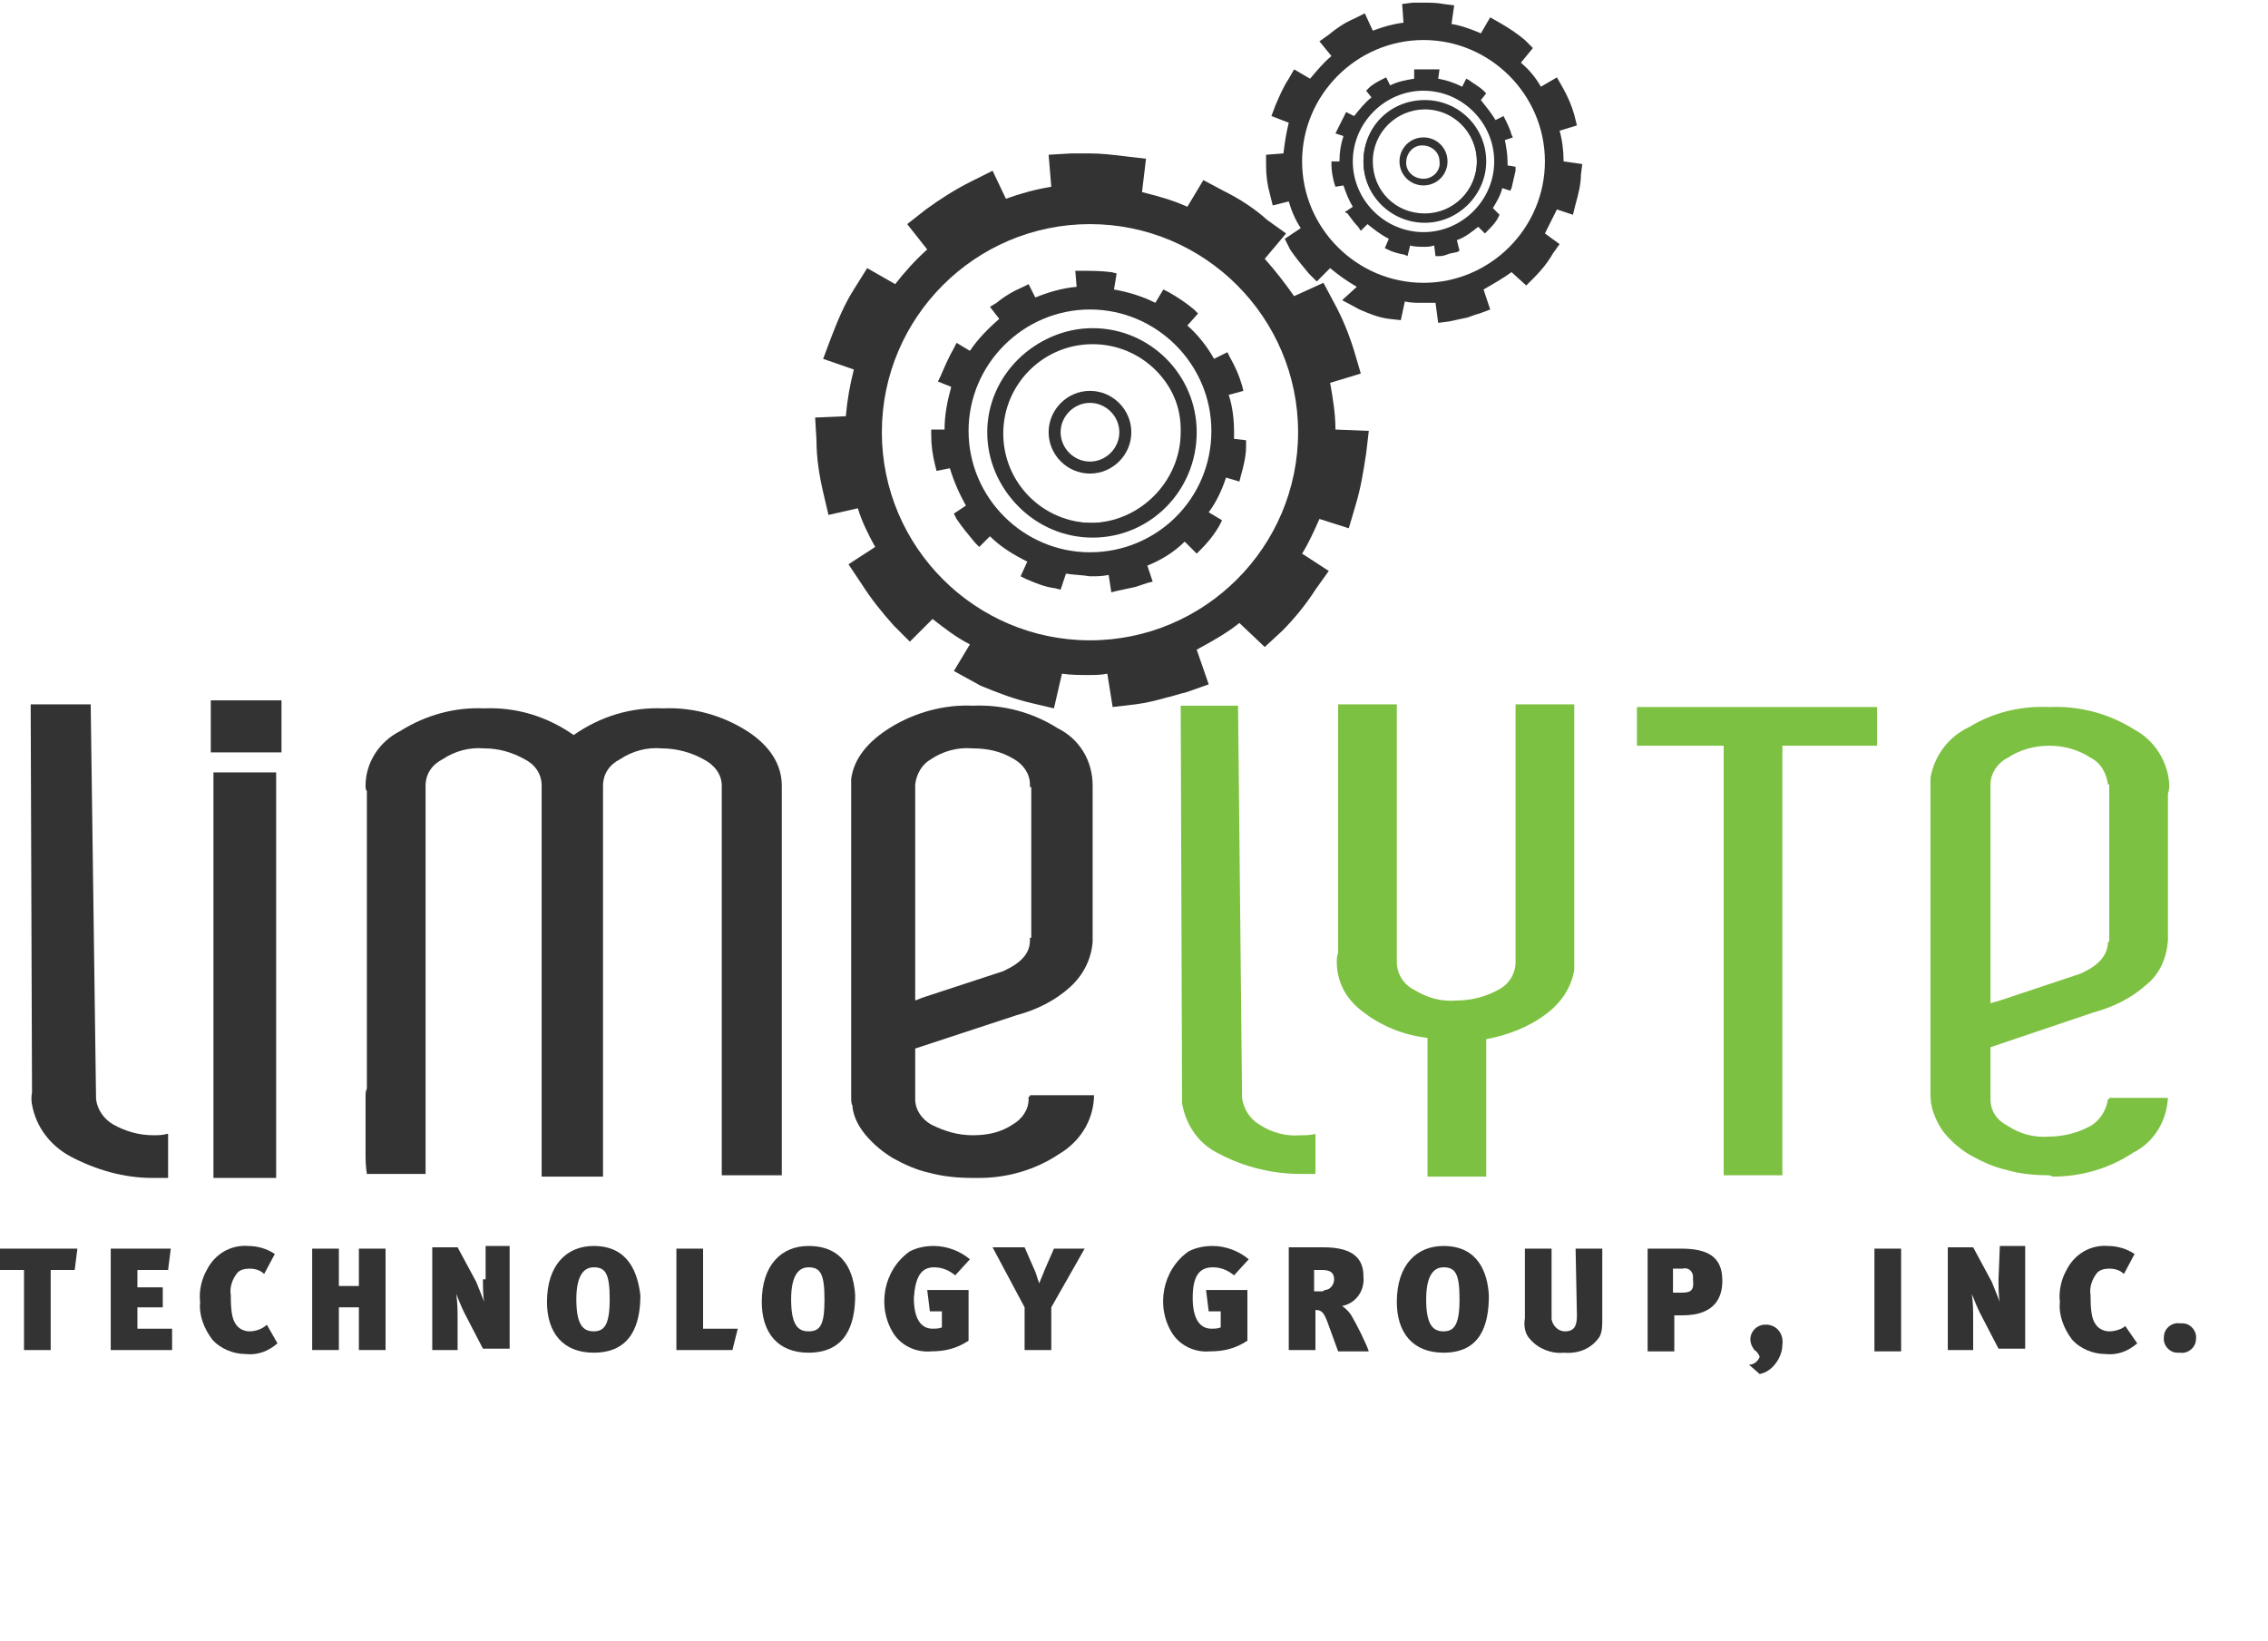
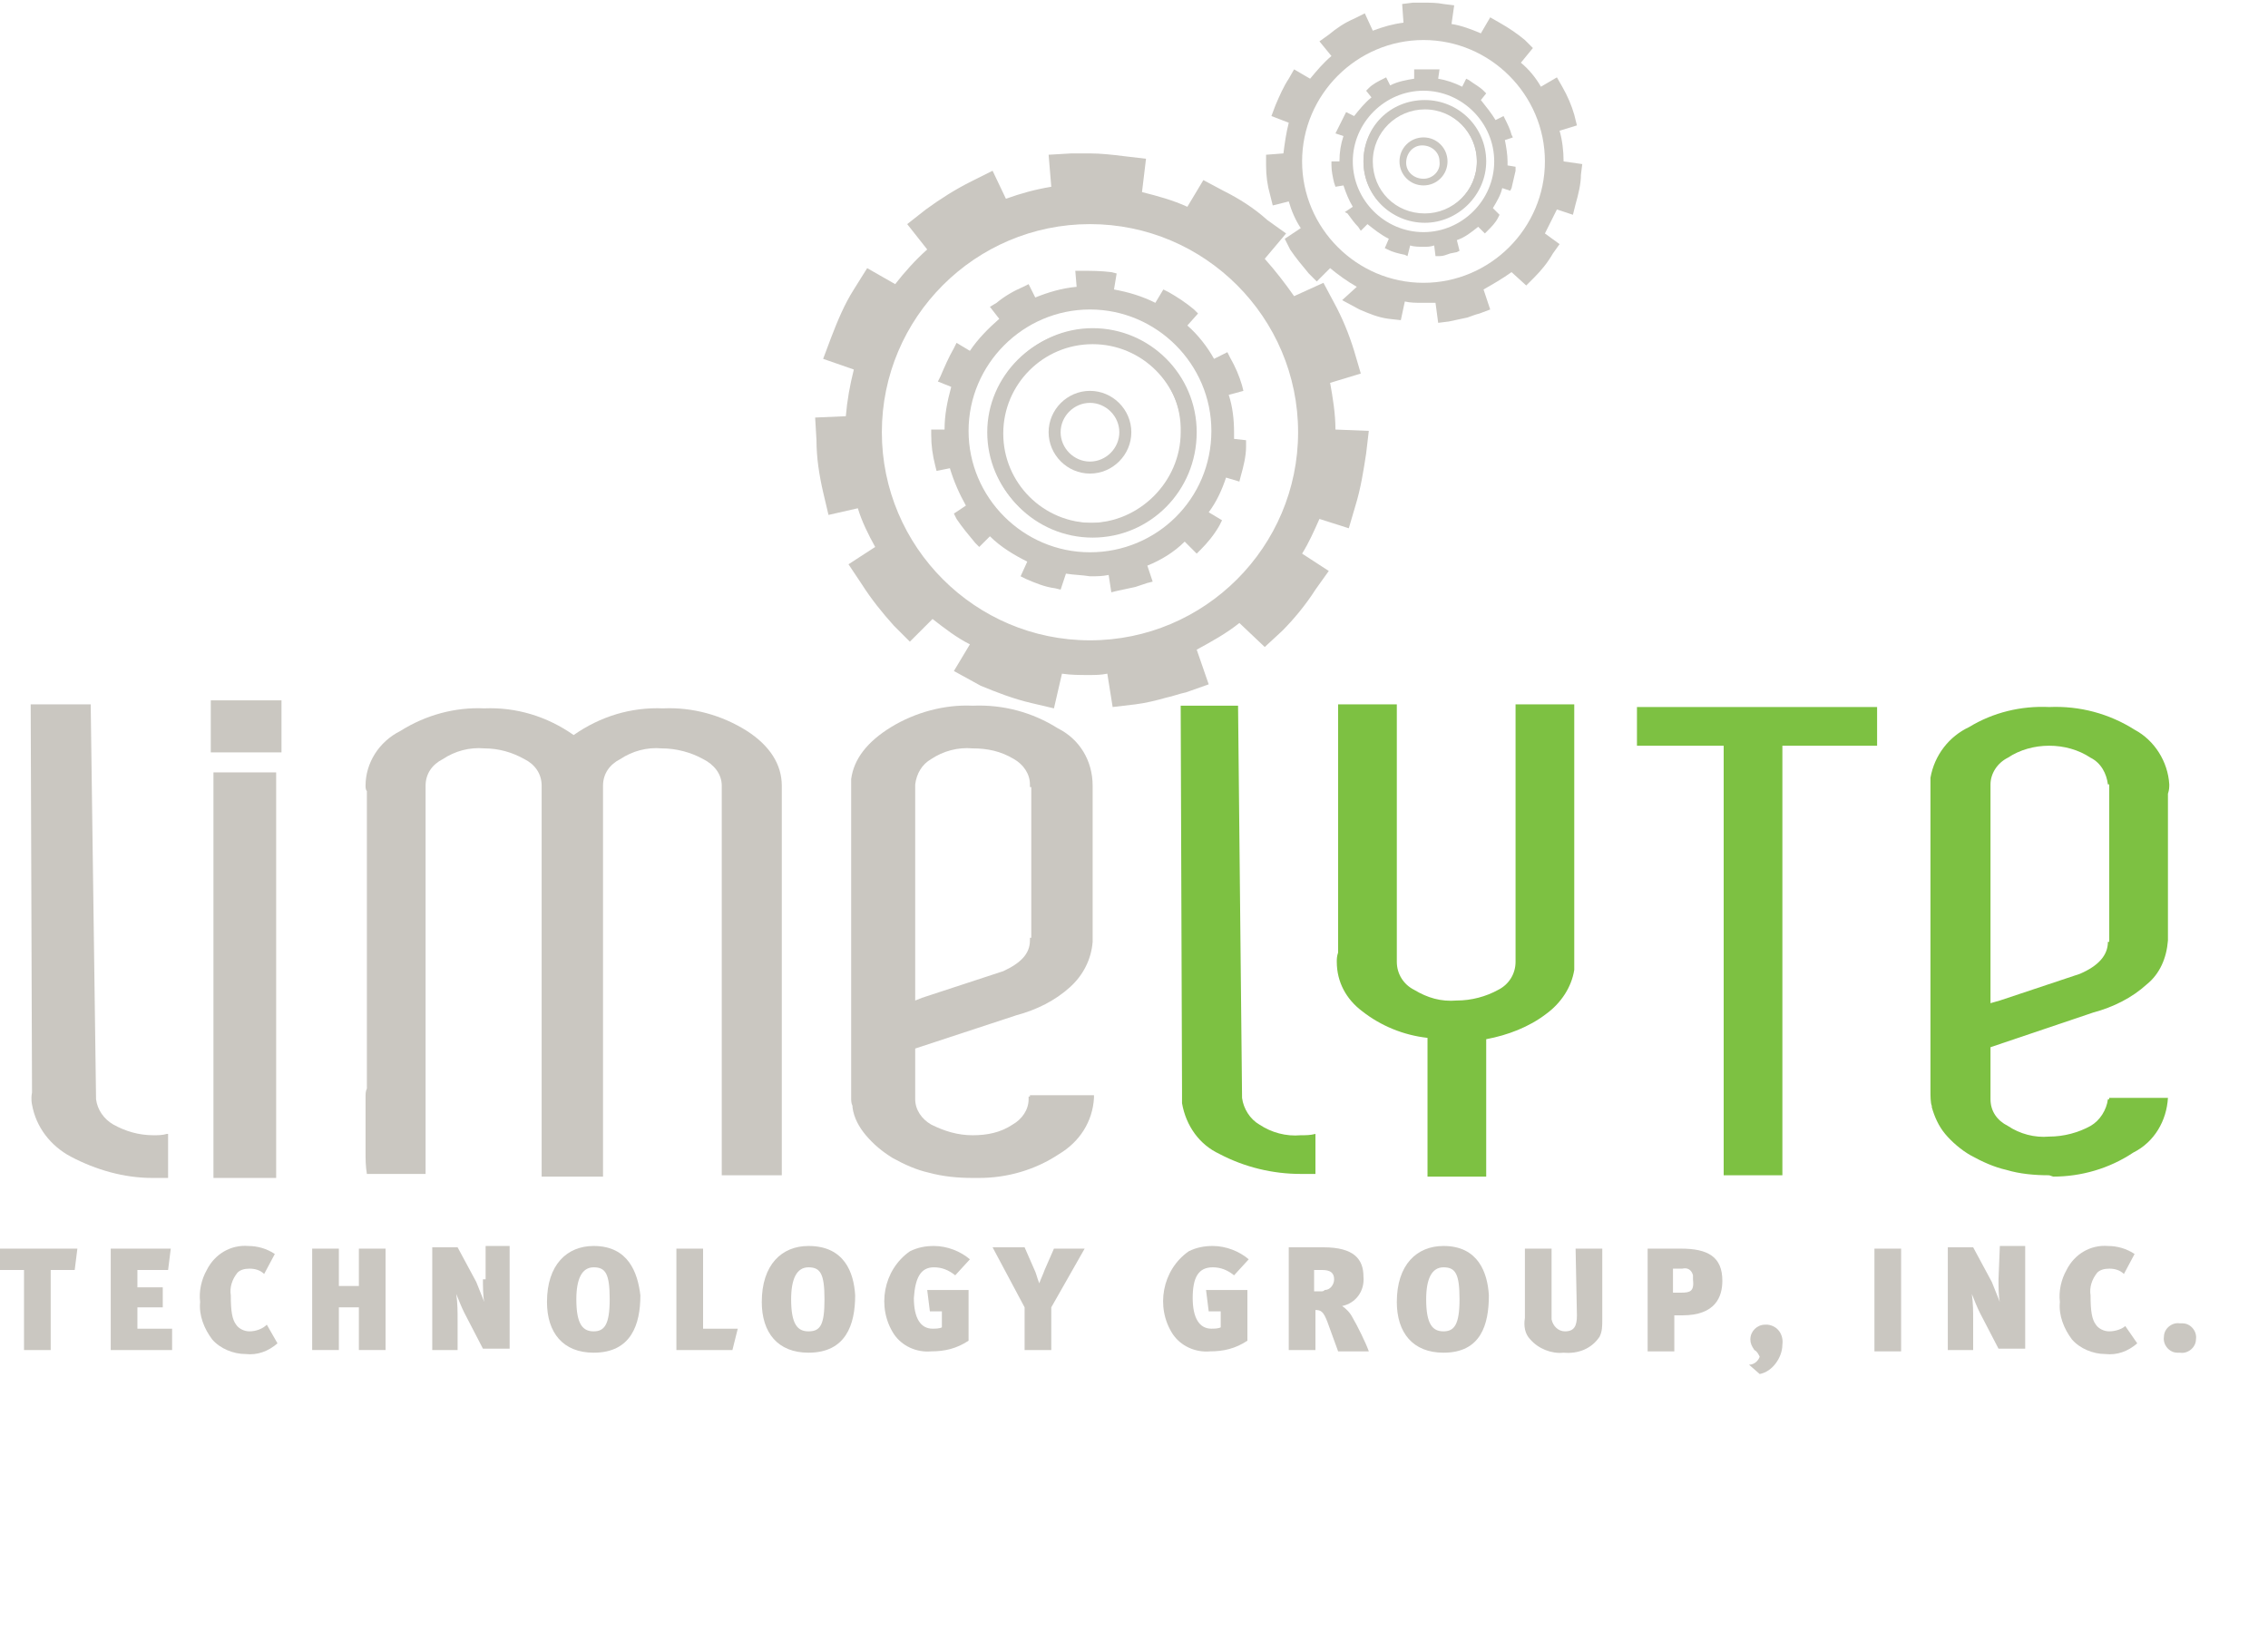
<svg xmlns="http://www.w3.org/2000/svg" version="1.1" id="Layer_1" x="0px" y="0px" viewBox="0 0 170 123" style="enable-background:0 0 170 123;" xml:space="preserve">
  <style type="text/css">
	.st0{fill:#7DC142;}
- 	.st1{fill:#333333;}
+ 	.st1{fill:#cac7c1;}
</style>
  <g>
    <path class="st0" d="M93.1,82.3c0.1,0.8,0.6,1.6,1.3,2c0.9,0.6,2,0.9,3.1,0.8c0.4,0,0.7,0,1.1-0.1v3c-0.4,0-0.7,0-1.1,0   c-2.1,0-4.2-0.5-6.1-1.5c-1.5-0.7-2.5-2.1-2.8-3.8c0,0,0-0.4,0-0.9l-0.1-28.9h4.3L93.1,82.3z" />
    <path class="st0" d="M100.3,52.8h4.4v19.3c0,0.9,0.5,1.7,1.3,2.1c1,0.6,2,0.9,3.2,0.8c1.1,0,2.2-0.3,3.1-0.8   c0.8-0.4,1.3-1.2,1.3-2.1V52.8h4.4v19.9c-0.2,1.3-1,2.5-2.1,3.3c-1.3,1-2.9,1.6-4.5,1.9v10.3H107V77.8c-1.8-0.2-3.5-0.9-4.9-2   c-1.2-0.9-1.9-2.2-1.9-3.7c0-0.2,0-0.4,0.1-0.7C100.3,71.4,100.3,52.8,100.3,52.8z" />
    <polygon class="st0" points="122.7,53 140.7,53 140.7,55.9 133.6,55.9 133.6,88.1 129.2,88.1 129.2,55.9 122.7,55.9  " />
    <path class="st0" d="M153.6,88.1c-1.1,0-2.2-0.1-3.2-0.4c-0.9-0.2-1.8-0.6-2.7-1.1c-0.7-0.4-1.4-1-1.9-1.6s-0.8-1.3-1-2v-0.1   c-0.1-0.2-0.1-0.8-0.1-1.1V59.2c0-0.3,0-0.5,0-0.8l0-0.1c0.3-1.7,1.4-3.1,2.9-3.8c1.8-1.1,3.9-1.6,6-1.5c2.3-0.1,4.5,0.5,6.4,1.7   c1.5,0.8,2.5,2.4,2.6,4.1c0,0.2,0,0.4-0.1,0.7v11c-0.1,1.3-0.6,2.5-1.6,3.3c-1.1,1-2.5,1.7-4,2.1l-7.7,2.6v3.9c0,0.9,0.5,1.6,1.3,2   c0.9,0.6,2,0.9,3.1,0.8c1.1,0,2.2-0.3,3.1-0.8c0.7-0.4,1.2-1.2,1.3-2h0.1v-0.1h4.4l0,0c-0.1,1.7-1,3.3-2.6,4.1   c-1.8,1.2-3.9,1.8-6,1.8L153.6,88.1L153.6,88.1z M149.2,75.2l0.7-0.2l0,0l6-2c1.4-0.6,2.1-1.4,2.1-2.4l0,0h0.1V58.8H158   c-0.1-0.8-0.5-1.6-1.3-2c-0.9-0.6-2-0.9-3.1-0.9s-2.2,0.3-3.1,0.9c-0.8,0.4-1.3,1.2-1.3,2L149.2,75.2L149.2,75.2z" />
  </g>
  <path class="st1" d="M2.4,82.8c0.3,1.7,1.4,3.1,2.9,3.9c1.9,1,4,1.6,6.1,1.6c0.4,0,0.7,0,1.1,0h0.1V85h-0.1c-0.3,0.1-0.7,0.1-1,0.1  c-1.1,0-2.1-0.3-3-0.8c-0.7-0.4-1.2-1.1-1.3-1.9L6.8,52.9v-0.1H2.3l0.1,29.1C2.3,82.4,2.4,82.8,2.4,82.8z" />
  <path class="st1" d="M54.1,58.9v29.2h4.5v-1.4c0-0.9,0-2.1,0-3.8v-24c0-1.6-0.9-3-2.6-4.1c-1.9-1.2-4.1-1.8-6.3-1.7  c-2.4-0.1-4.7,0.6-6.7,2c-2-1.4-4.3-2.1-6.7-2c-2.2-0.1-4.4,0.5-6.3,1.7c-1.6,0.8-2.6,2.4-2.6,4.1c0,0.1,0,0.3,0.1,0.4v22.3  c-0.1,0.2-0.1,0.4-0.1,0.7c0,1.8,0,3.1,0,4c0,0.6,0,1.1,0.1,1.7h4.4V58.9c0-0.9,0.5-1.6,1.3-2c0.9-0.6,2-0.9,3.1-0.8  c1.1,0,2.1,0.3,3,0.8c0.8,0.4,1.3,1.1,1.3,2v22.9c0,0.2,0,0.4,0,0.7v1.9c0,0.7,0,1.5,0,2.4v1.4h4.6V58.9c0-0.9,0.5-1.6,1.3-2  c0.9-0.6,2-0.9,3.1-0.8c1.1,0,2.2,0.3,3.1,0.8C53.5,57.3,54.1,58,54.1,58.9z" />
  <rect x="16" y="57.9" class="st1" width="4.7" height="30.4" />
  <path class="st1" d="M79.3,54.6L79.3,54.6c-1.9-1.2-4.1-1.8-6.4-1.7c-2.1-0.1-4.3,0.5-6.1,1.6c-1.8,1.1-2.8,2.4-3,3.9v0.1  c0,0.1,0,0.2,0,0.3c0,0,0,0,0,0.1c0,0,0,0,0,0.1s0,0.2,0,0.3v22.5c0,0.1,0,0.2,0,0.3c0,0.1,0,0.1,0,0.2c0,0.2,0,0.4,0.1,0.6V83  c0.1,0.8,0.5,1.5,1,2.1c0.6,0.7,1.2,1.2,2,1.7c0.9,0.5,1.8,0.9,2.7,1.1c1.1,0.3,2.2,0.4,3.3,0.4h0.5c2.1,0,4.2-0.6,6-1.8  c1.5-0.9,2.5-2.4,2.6-4.2v-0.2h-4.8v0.1h-0.1v0.2c0,0.8-0.5,1.5-1.2,1.9c-0.9,0.6-1.9,0.8-3,0.8s-2.1-0.3-3.1-0.8  c-0.7-0.4-1.2-1.1-1.2-1.9v-3.8l7.6-2.5c1.5-0.4,2.9-1.1,4-2.1c1-0.9,1.6-2.1,1.7-3.4v-11c0-0.2,0-0.5,0-0.7  C81.9,57,80.9,55.4,79.3,54.6z M69.1,74.8L69.1,74.8L68.6,75V58.8c0.1-0.8,0.5-1.5,1.2-1.9c0.9-0.6,2-0.9,3.1-0.8  c1.1,0,2.1,0.2,3.1,0.8c0.7,0.4,1.2,1.1,1.2,1.9V59h0.1v11.3h-0.1v0.2c0,1-0.7,1.7-2,2.3L69.1,74.8z" />
  <rect x="15.8" y="52.5" class="st1" width="5.3" height="3.9" />
  <polygon class="st1" points="0,95.2 1.8,95.2 1.8,101.2 3.8,101.2 3.8,95.2 5.6,95.2 5.8,93.6 0,93.6 " />
  <polygon class="st1" points="10.3,98 12.2,98 12.2,96.5 10.3,96.5 10.3,95.2 12.6,95.2 12.8,93.6 8.3,93.6 8.3,101.2 12.9,101.2  12.9,99.6 10.3,99.6 " />
  <path class="st1" d="M18.7,99.8c-0.4,0-0.8-0.2-1-0.5c-0.3-0.4-0.4-1-0.4-2.2c-0.1-0.6,0.1-1.2,0.5-1.7c0.2-0.2,0.5-0.3,0.9-0.3  s0.8,0.1,1.1,0.4l0.8-1.5c-0.6-0.4-1.3-0.6-2-0.6c-1.3-0.1-2.5,0.6-3.1,1.8c-0.4,0.7-0.6,1.6-0.5,2.4c-0.1,1,0.3,2,0.9,2.8  c0.6,0.7,1.6,1.1,2.5,1.1c0.9,0.1,1.7-0.2,2.4-0.8L20,99.3C19.7,99.6,19.2,99.8,18.7,99.8z" />
  <polygon class="st1" points="26.9,96.4 25.4,96.4 25.4,93.6 23.4,93.6 23.4,101.2 25.4,101.2 25.4,98 26.9,98 26.9,101.2  28.9,101.2 28.9,93.6 26.9,93.6 " />
  <path class="st1" d="M36.2,95.9c0,0.5,0,1.3,0.1,1.7c-0.2-0.5-0.4-1-0.6-1.5l-1.4-2.6h-1.9v7.7h1.9V99c0-0.7,0-1.3-0.1-2  c0.2,0.5,0.4,1,0.6,1.4l1.4,2.7h2v-7.7h-1.8v2.5H36.2z" />
  <path class="st1" d="M44.5,93.4c-2,0-3.5,1.4-3.5,4.2c0,2.3,1.2,3.8,3.5,3.8c2.8,0,3.5-2.1,3.5-4.3C47.8,95.4,47.1,93.4,44.5,93.4z   M44.5,99.8c-0.8,0-1.3-0.5-1.3-2.4c0-1.5,0.4-2.4,1.3-2.4s1.2,0.5,1.2,2.4S45.3,99.8,44.5,99.8L44.5,99.8z" />
  <polygon class="st1" points="52.7,93.6 50.7,93.6 50.7,101.2 54.9,101.2 55.3,99.6 52.7,99.6 " />
  <path class="st1" d="M60.6,93.4c-2,0-3.5,1.4-3.5,4.2c0,2.3,1.2,3.8,3.5,3.8c2.8,0,3.5-2.1,3.5-4.3C64,95.4,63.3,93.4,60.6,93.4z   M60.6,99.8c-0.8,0-1.3-0.5-1.3-2.4c0-1.5,0.4-2.4,1.3-2.4c0.9,0,1.2,0.5,1.2,2.4S61.5,99.8,60.6,99.8L60.6,99.8z" />
  <path class="st1" d="M70,95c0.6,0,1.1,0.2,1.6,0.6l1.1-1.2c-0.7-0.6-1.7-1-2.7-1c-0.6,0-1.2,0.1-1.8,0.4c-2,1.4-2.5,4.2-1.2,6.2  c0.6,0.9,1.7,1.4,2.8,1.3c1,0,1.9-0.2,2.8-0.8v-3.8h-3.1l0.2,1.6h0.9v1.2c-0.2,0.1-0.5,0.1-0.7,0.1c-0.9,0-1.4-0.8-1.4-2.3  C68.6,95.8,69,95,70,95z" />
  <path class="st1" d="M78.3,95.2c-0.1,0.3-0.3,0.7-0.4,1c-0.2-0.5-0.2-0.7-0.4-1.1l-0.7-1.6h-2.4l2.4,4.5v3.2h2V98l2.5-4.4H79  L78.3,95.2z" />
  <path class="st1" d="M90.9,95c0.6,0,1.1,0.2,1.6,0.6l1.1-1.2c-0.7-0.6-1.7-1-2.7-1c-0.6,0-1.2,0.1-1.8,0.4c-2,1.4-2.5,4.2-1.2,6.2  c0.6,0.9,1.7,1.4,2.8,1.3c1,0,1.9-0.2,2.8-0.8v-3.8h-3.1l0.2,1.6h0.9v1.2c-0.2,0.1-0.5,0.1-0.7,0.1c-0.9,0-1.4-0.8-1.4-2.3  C89.4,95.8,89.8,95,90.9,95z" />
  <path class="st1" d="M100.6,97.9c1-0.2,1.7-1.1,1.6-2.2c0-1.3-0.7-2.2-3-2.2h-2.6v7.7h2v-3c0.4,0,0.6,0.1,0.9,0.9l0.8,2.2h2.3  c-0.2-0.6-0.9-2-1.2-2.5C101.2,98.4,100.9,98.1,100.6,97.9z M99.1,96.8h-0.6v-1.6h0.6c0.6,0,0.9,0.2,0.9,0.7c0,0.4-0.3,0.8-0.7,0.8  C99.2,96.8,99.1,96.8,99.1,96.8L99.1,96.8z" />
  <path class="st1" d="M108.2,93.4c-2,0-3.5,1.4-3.5,4.2c0,2.3,1.2,3.8,3.5,3.8c2.8,0,3.4-2.1,3.4-4.3  C111.5,95.4,110.8,93.4,108.2,93.4z M108.2,99.8c-0.8,0-1.3-0.5-1.3-2.4c0-1.5,0.4-2.4,1.3-2.4s1.2,0.5,1.2,2.4S109,99.8,108.2,99.8  L108.2,99.8z" />
  <path class="st1" d="M118.2,98.6c0,0.8-0.2,1.2-0.9,1.2c-0.5,0-0.9-0.4-1-0.9c0-0.1,0-0.2,0-0.3v-5h-2v5.2c-0.1,0.6,0,1.2,0.4,1.6  c0.6,0.7,1.6,1.1,2.5,1c1.1,0.1,2.1-0.3,2.7-1.2c0.2-0.4,0.2-0.8,0.2-1.3v-5.3h-2L118.2,98.6L118.2,98.6z" />
  <path class="st1" d="M126,93.6h-2.5v7.7h2v-2.7h0.6c2.5,0,3-1.4,3-2.6C129.1,94.2,128,93.6,126,93.6z M126,96.9h-0.6v-1.8h0.7  c0.4-0.1,0.7,0.1,0.8,0.5c0,0.1,0,0.2,0,0.3C127,96.8,126.7,96.9,126,96.9L126,96.9z" />
  <path class="st1" d="M132.3,99.3c-0.6,0-1.1,0.5-1.1,1.1c0,0.3,0.1,0.5,0.3,0.8c0.2,0.1,0.3,0.3,0.4,0.5c-0.1,0.3-0.4,0.6-0.8,0.6  l0.8,0.7c0.5-0.1,0.9-0.4,1.2-0.8s0.5-0.9,0.5-1.4c0.1-0.7-0.3-1.4-1.1-1.5C132.4,99.3,132.3,99.3,132.3,99.3z" />
  <rect x="140.5" y="93.6" class="st1" width="2" height="7.7" />
  <path class="st1" d="M149.8,95.9c0,0.5,0,1.3,0.1,1.7c-0.2-0.5-0.4-1-0.6-1.5l-1.4-2.6H146v7.7h1.9V99c0-0.7,0-1.3-0.1-2  c0.2,0.5,0.4,1,0.6,1.4l1.4,2.7h2v-7.7h-1.9L149.8,95.9L149.8,95.9z" />
  <path class="st1" d="M158.1,99.8c-0.4,0-0.8-0.2-1-0.5c-0.3-0.4-0.4-1-0.4-2.2c-0.1-0.6,0.1-1.2,0.5-1.7c0.2-0.2,0.5-0.3,0.9-0.3  s0.8,0.1,1.1,0.4L160,94c-0.6-0.4-1.3-0.6-2-0.6c-1.3-0.1-2.5,0.6-3.1,1.8c-0.4,0.7-0.6,1.6-0.5,2.4c-0.1,1,0.3,2,0.9,2.8  c0.6,0.7,1.6,1.1,2.5,1.1c0.9,0.1,1.7-0.2,2.4-0.8l-0.9-1.3C159.1,99.6,158.6,99.8,158.1,99.8z" />
  <path class="st1" d="M163.4,99.2c-0.6-0.1-1.2,0.4-1.2,1c-0.1,0.6,0.4,1.2,1,1.2c0.1,0,0.1,0,0.2,0c0.6,0.1,1.2-0.4,1.2-1  c0.1-0.6-0.4-1.2-1-1.2C163.5,99.2,163.5,99.2,163.4,99.2z" />
  <g>
    <path class="st1" d="M100.1,32.2c0-1.2-0.2-2.4-0.4-3.5L102,28l-0.5-1.7c-0.4-1.3-0.9-2.5-1.5-3.6l-0.8-1.5l-2.2,1   c-0.7-1-1.4-1.9-2.2-2.8l1.6-1.9l-1.4-1c-1-0.9-2.1-1.6-3.3-2.2l-1.5-0.8l-1.2,2c-1.1-0.5-2.2-0.8-3.4-1.1l0.3-2.5l-1.7-0.2   c-0.8-0.1-1.7-0.2-2.5-0.2c-0.5,0-1,0-1.4,0l-1.7,0.1l0.2,2.4c-1.2,0.2-2.3,0.5-3.4,0.9l-1-2.1l-1.6,0.8c-1.2,0.6-2.3,1.3-3.4,2.1   L68,16.8l1.5,1.9c-0.9,0.8-1.7,1.7-2.4,2.6L65,20.1l-1,1.6c-0.7,1.1-1.2,2.3-1.7,3.6l-0.6,1.6l2.3,0.8c-0.3,1.2-0.5,2.3-0.6,3.5   l-2.3,0.1l0.1,1.7c0,1.3,0.2,2.6,0.5,3.9l0.4,1.7l2.2-0.5c0.3,1,0.8,2,1.3,2.9l-2,1.3l1,1.5c0.7,1.1,1.5,2.1,2.4,3.1l1.2,1.2   l1.7-1.7c0.9,0.7,1.8,1.4,2.8,1.9l-1.2,2l2,1.1c1.2,0.5,2.5,1,3.8,1.3l1.7,0.4l0.6-2.6c0.7,0.1,1.3,0.1,2,0.1c0.5,0,0.9,0,1.4-0.1   l0.4,2.5l1.7-0.2c0.8-0.1,1.6-0.3,2.3-0.5c0.5-0.1,1-0.3,1.5-0.4l1.7-0.6l-0.9-2.6c1.1-0.6,2.2-1.2,3.2-2l1.9,1.8l1.3-1.2   c0.9-0.9,1.8-2,2.5-3.1l1-1.4l-2-1.3c0.5-0.8,0.9-1.7,1.3-2.6l2.2,0.7l0.5-1.7c0.4-1.3,0.6-2.6,0.8-3.9l0.2-1.7L100.1,32.2z    M81.7,48c-8.6,0-15.6-7-15.6-15.6s7-15.6,15.6-15.6s15.6,7,15.6,15.6C97.3,41,90.3,48,81.7,48z" />
    <path class="st1" d="M81.7,40.1c-4.3,0-7.7-3.5-7.7-7.7s3.5-7.7,7.7-7.7c4.3,0,7.7,3.5,7.7,7.7C89.5,36.7,86,40.1,81.7,40.1    M81.7,25.6c-3.8,0-6.8,3.1-6.8,6.8s3.1,6.8,6.8,6.8s6.8-3.1,6.8-6.8l0,0C88.6,28.6,85.5,25.6,81.7,25.6z" />
    <path class="st1" d="M92.5,32.9c0-0.2,0-0.3,0-0.5c0-0.9-0.1-1.9-0.4-2.8l1.1-0.3l-0.1-0.4c-0.2-0.7-0.5-1.4-0.9-2.1L92,26.4   l-1,0.5c-0.5-0.9-1.2-1.8-2-2.5l0.8-0.9l-0.3-0.3c-0.6-0.5-1.2-0.9-1.9-1.3l-0.4-0.2l-0.6,1c-1-0.5-2-0.8-3.1-1l0.2-1.2l-0.4-0.1   c-0.8-0.1-1.5-0.1-2.3-0.1h-0.4l0.1,1.2c-1.1,0.1-2.1,0.4-3.1,0.8l-0.5-1l-0.4,0.2c-0.7,0.3-1.4,0.7-2,1.2L74.2,23l0.7,0.9   c-0.8,0.7-1.6,1.5-2.2,2.4l-1-0.6l-0.2,0.4c-0.4,0.7-0.7,1.4-1,2.1l-0.2,0.4l1,0.4c-0.3,1.1-0.5,2.1-0.5,3.2h-1v0.4   c0,0.8,0.1,1.5,0.3,2.3l0.1,0.4l1-0.2c0.3,1,0.7,1.9,1.2,2.8l-0.9,0.6l0.2,0.4c0.4,0.6,0.9,1.2,1.4,1.8l0.3,0.3l0.8-0.8   C75,41,76,41.6,77,42.1l-0.5,1.1l0.4,0.2c0.7,0.3,1.4,0.6,2.2,0.7l0.4,0.1l0.4-1.2c0.6,0.1,1.2,0.1,1.8,0.2c0.5,0,0.9,0,1.4-0.1   l0.2,1.3l0.4-0.1c0.5-0.1,0.9-0.2,1.4-0.3c0.3-0.1,0.6-0.2,0.9-0.3l0.4-0.1L86,42.4c1-0.4,2-1,2.8-1.8l0.9,0.9l0.3-0.3   c0.5-0.5,1-1.1,1.4-1.8l0.2-0.4l-1-0.6c0.6-0.8,1-1.7,1.3-2.6l1,0.3l0.1-0.4c0.2-0.7,0.4-1.5,0.4-2.2V33L92.5,32.9z M81.7,41.4   c-5,0-9.1-4.1-9.1-9.1s4.1-9.1,9.1-9.1s9.1,4.1,9.1,9.1C90.8,37.4,86.7,41.4,81.7,41.4z" />
    <path class="st1" d="M81.9,40.3c-4.3,0-7.8-3.5-7.8-7.8s3.5-7.9,7.8-7.9s7.8,3.5,7.8,7.8l0,0C89.7,36.8,86.2,40.3,81.9,40.3z    M81.9,25.8c-3.7,0-6.7,3-6.7,6.7s3,6.7,6.7,6.7s6.7-3,6.7-6.7S85.6,25.8,81.9,25.8z" />
    <path class="st1" d="M81.7,29.3c-1.7,0-3.1,1.4-3.1,3.1c0,1.7,1.4,3.1,3.1,3.1s3.1-1.4,3.1-3.1C84.8,30.7,83.4,29.3,81.7,29.3z    M81.7,34.6c-1.2,0-2.2-1-2.2-2.2s1-2.2,2.2-2.2s2.2,1,2.2,2.2S82.9,34.6,81.7,34.6L81.7,34.6z" />
  </g>
  <g>
    <path class="st1" d="M117.2,12.1L117.2,12.1c0-0.8-0.1-1.6-0.3-2.3l1.3-0.4L118,8.6c-0.2-0.7-0.5-1.4-0.9-2.1l-0.4-0.7l-1.2,0.7   c-0.4-0.7-0.9-1.3-1.5-1.8l0.9-1.1L114.3,3c-0.6-0.5-1.2-0.9-1.9-1.3l-0.7-0.4L111,2.5c-0.7-0.3-1.5-0.6-2.2-0.7l0.2-1.4l-0.8-0.1   c-0.5-0.1-1-0.1-1.5-0.1l0,0h-0.8l-0.8,0.1l0.1,1.4c-0.8,0.1-1.5,0.3-2.3,0.6L102.3,1l-0.8,0.4c-0.7,0.3-1.3,0.7-1.9,1.2l-0.7,0.5   l0.9,1.1c-0.6,0.5-1.1,1.1-1.6,1.7L97,5.2l-0.4,0.7c-0.4,0.6-0.7,1.3-1,2l-0.3,0.8l1.3,0.5c-0.2,0.8-0.3,1.5-0.4,2.3l-1.3,0.1v0.8   c0,0.8,0.1,1.5,0.3,2.2l0.2,0.8l1.2-0.3c0.2,0.7,0.5,1.4,0.9,2l-1.2,0.8l0.4,0.8c0.4,0.6,0.9,1.2,1.4,1.8l0.6,0.6l1-1   c0.6,0.5,1.3,1,2,1.4l-1.1,1l1.3,0.7c0.7,0.3,1.4,0.6,2.2,0.7L105,24l0.3-1.4c0.4,0.1,0.9,0.1,1.3,0.1c0.3,0,0.7,0,1,0l0.2,1.5   l0.8-0.1c0.5-0.1,0.9-0.2,1.4-0.3c0.3-0.1,0.5-0.2,0.9-0.3l0.8-0.3l-0.5-1.5c0.7-0.4,1.4-0.8,2.1-1.3l1.1,1l0.6-0.6   c0.5-0.5,1-1.1,1.4-1.8l0.5-0.7l-1.1-0.8c0.3-0.6,0.6-1.2,0.9-1.8l1.2,0.4l0.2-0.8c0.2-0.7,0.4-1.5,0.4-2.2l0.1-0.8L117.2,12.1z    M106.7,21.2c-5,0-9.1-4.1-9.1-9.1s4.1-9.1,9.1-9.1s9.1,4.1,9.1,9.1C115.8,17.1,111.7,21.2,106.7,21.2z" />
    <path class="st1" d="M106.7,16.6c-2.5,0-4.5-2-4.5-4.5s2-4.5,4.5-4.5s4.5,2,4.5,4.5S109.2,16.6,106.7,16.6 M106.7,8.1   c-2.2,0-4,1.8-4,4s1.8,4,4,4s4-1.8,4-4S108.9,8.1,106.7,8.1z" />
    <path class="st1" d="M113,12.4c0-0.1,0-0.2,0-0.3c0-0.5-0.1-1.1-0.2-1.6l0.6-0.2l-0.1-0.2c-0.1-0.4-0.3-0.8-0.5-1.2l-0.1-0.2   L112.1,9c-0.3-0.5-0.7-1-1.1-1.5l0.4-0.5l-0.2-0.2c-0.3-0.3-0.7-0.5-1.1-0.8l-0.2-0.1l-0.3,0.6c-0.6-0.3-1.2-0.5-1.8-0.6l0.1-0.7   h-0.3c-0.4,0-0.9,0-1.3,0H106v0.7c-0.6,0.1-1.2,0.2-1.8,0.5l-0.3-0.6l-0.2,0.1c-0.4,0.2-0.8,0.4-1.1,0.7l-0.2,0.2l0.4,0.5   c-0.5,0.4-0.9,0.9-1.3,1.4l-0.6-0.3l-0.1,0.2c-0.2,0.4-0.4,0.8-0.6,1.2l-0.1,0.2l0.6,0.2c-0.2,0.6-0.3,1.2-0.3,1.9h-0.6v0.3   c0,0.4,0.1,0.9,0.2,1.3l0.1,0.3l0.6-0.1c0.2,0.6,0.4,1.1,0.7,1.6l-0.6,0.4L101,16c0.3,0.4,0.5,0.7,0.8,1l0.2,0.3l0.5-0.5   c0.5,0.4,1,0.8,1.6,1.1l-0.3,0.7l0.2,0.1c0.4,0.2,0.8,0.3,1.3,0.4l0.2,0.1l0.2-0.8c0.3,0.1,0.7,0.1,1,0.1s0.5,0,0.8-0.1l0.1,0.8   h0.3c0.3,0,0.5-0.1,0.8-0.2l0.5-0.1l0.2-0.1l-0.2-0.8c0.6-0.2,1.1-0.6,1.6-1l0.5,0.5l0.2-0.2c0.3-0.3,0.6-0.6,0.8-1l0.1-0.2   l-0.5-0.5c0.3-0.5,0.6-1,0.7-1.5l0.6,0.2l0.1-0.2c0.1-0.4,0.2-0.9,0.3-1.3v-0.3L113,12.4z M106.7,17.4c-2.9,0-5.3-2.4-5.3-5.3   s2.4-5.3,5.3-5.3s5.3,2.4,5.3,5.3S109.6,17.4,106.7,17.4L106.7,17.4z" />
    <path class="st1" d="M106.8,16.7c-2.5,0-4.6-2-4.6-4.6s2-4.6,4.6-4.6c2.5,0,4.6,2,4.6,4.6l0,0C111.4,14.6,109.3,16.7,106.8,16.7z    M106.8,8.2c-2.1,0-3.9,1.7-3.9,3.9s1.7,3.9,3.9,3.9c2.1,0,3.9-1.7,3.9-3.9l0,0C110.7,10,109,8.2,106.8,8.2L106.8,8.2z" />
    <path class="st1" d="M106.7,10.3c-1,0-1.8,0.8-1.8,1.8s0.8,1.8,1.8,1.8s1.8-0.8,1.8-1.8l0,0C108.5,11.1,107.7,10.3,106.7,10.3z    M106.7,13.4c-0.7,0-1.3-0.5-1.3-1.2s0.5-1.3,1.2-1.3s1.3,0.5,1.3,1.2l0,0C108,12.8,107.4,13.4,106.7,13.4L106.7,13.4z" />
  </g>
</svg>
